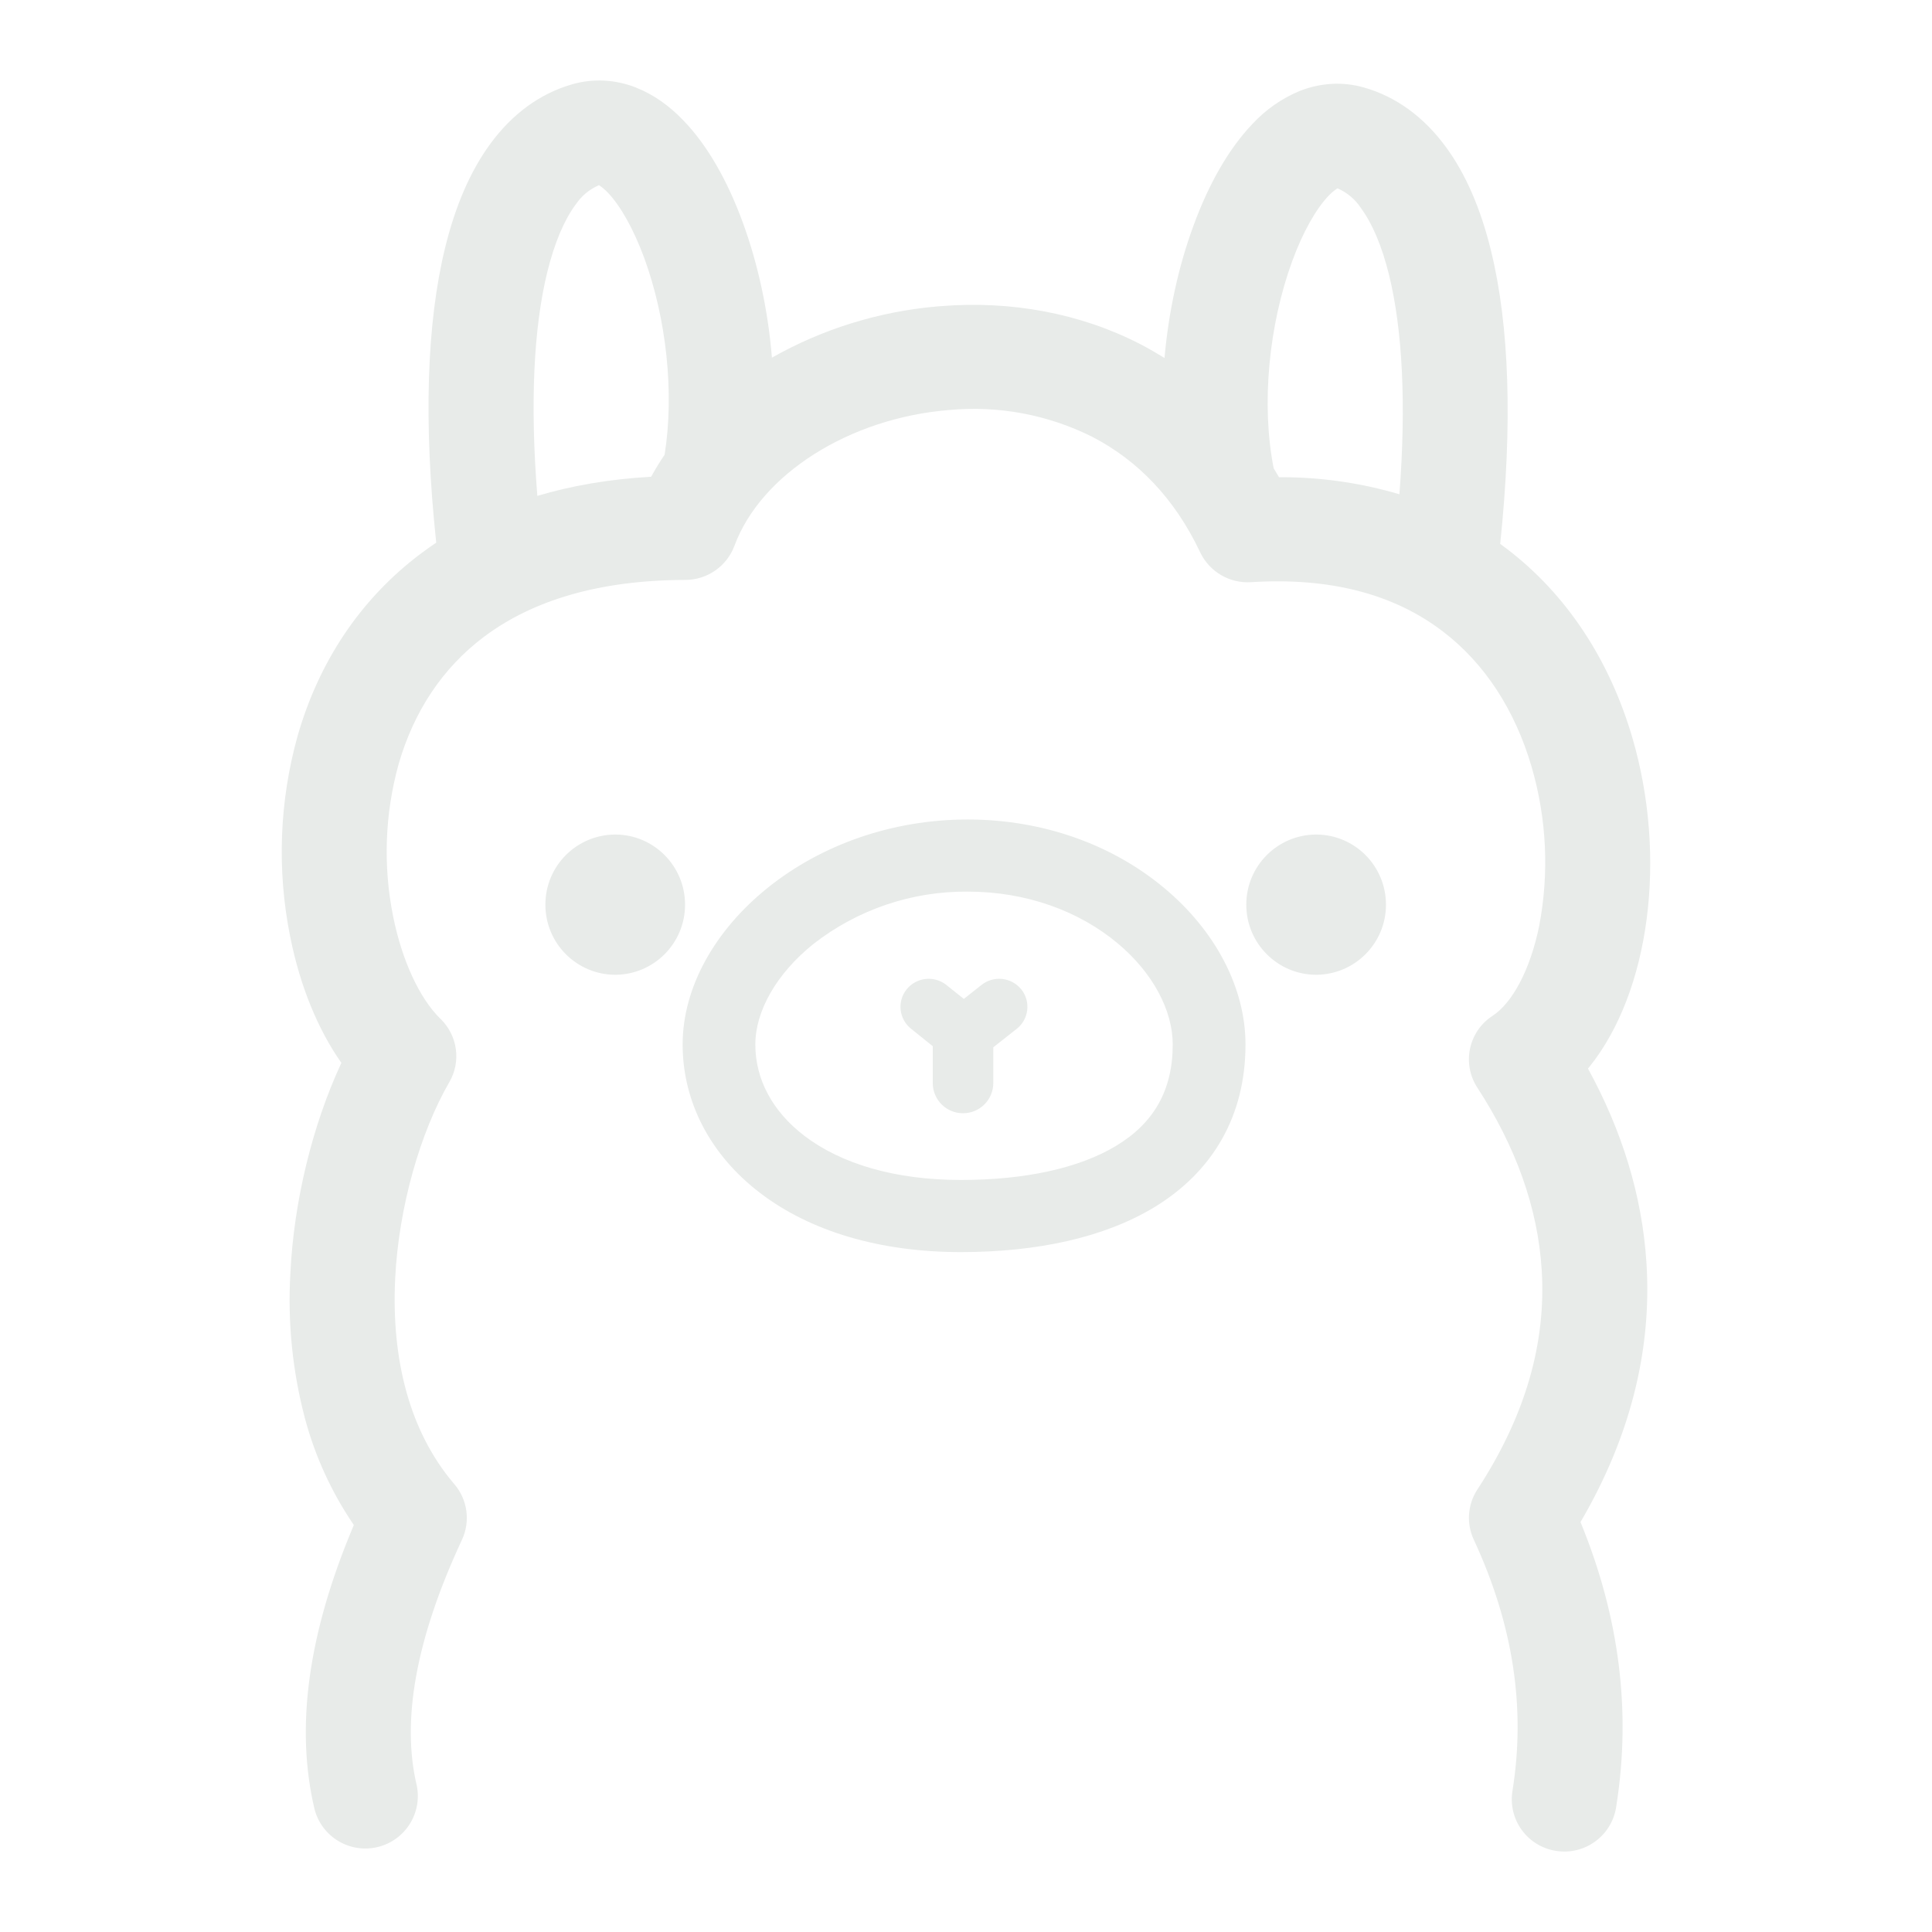
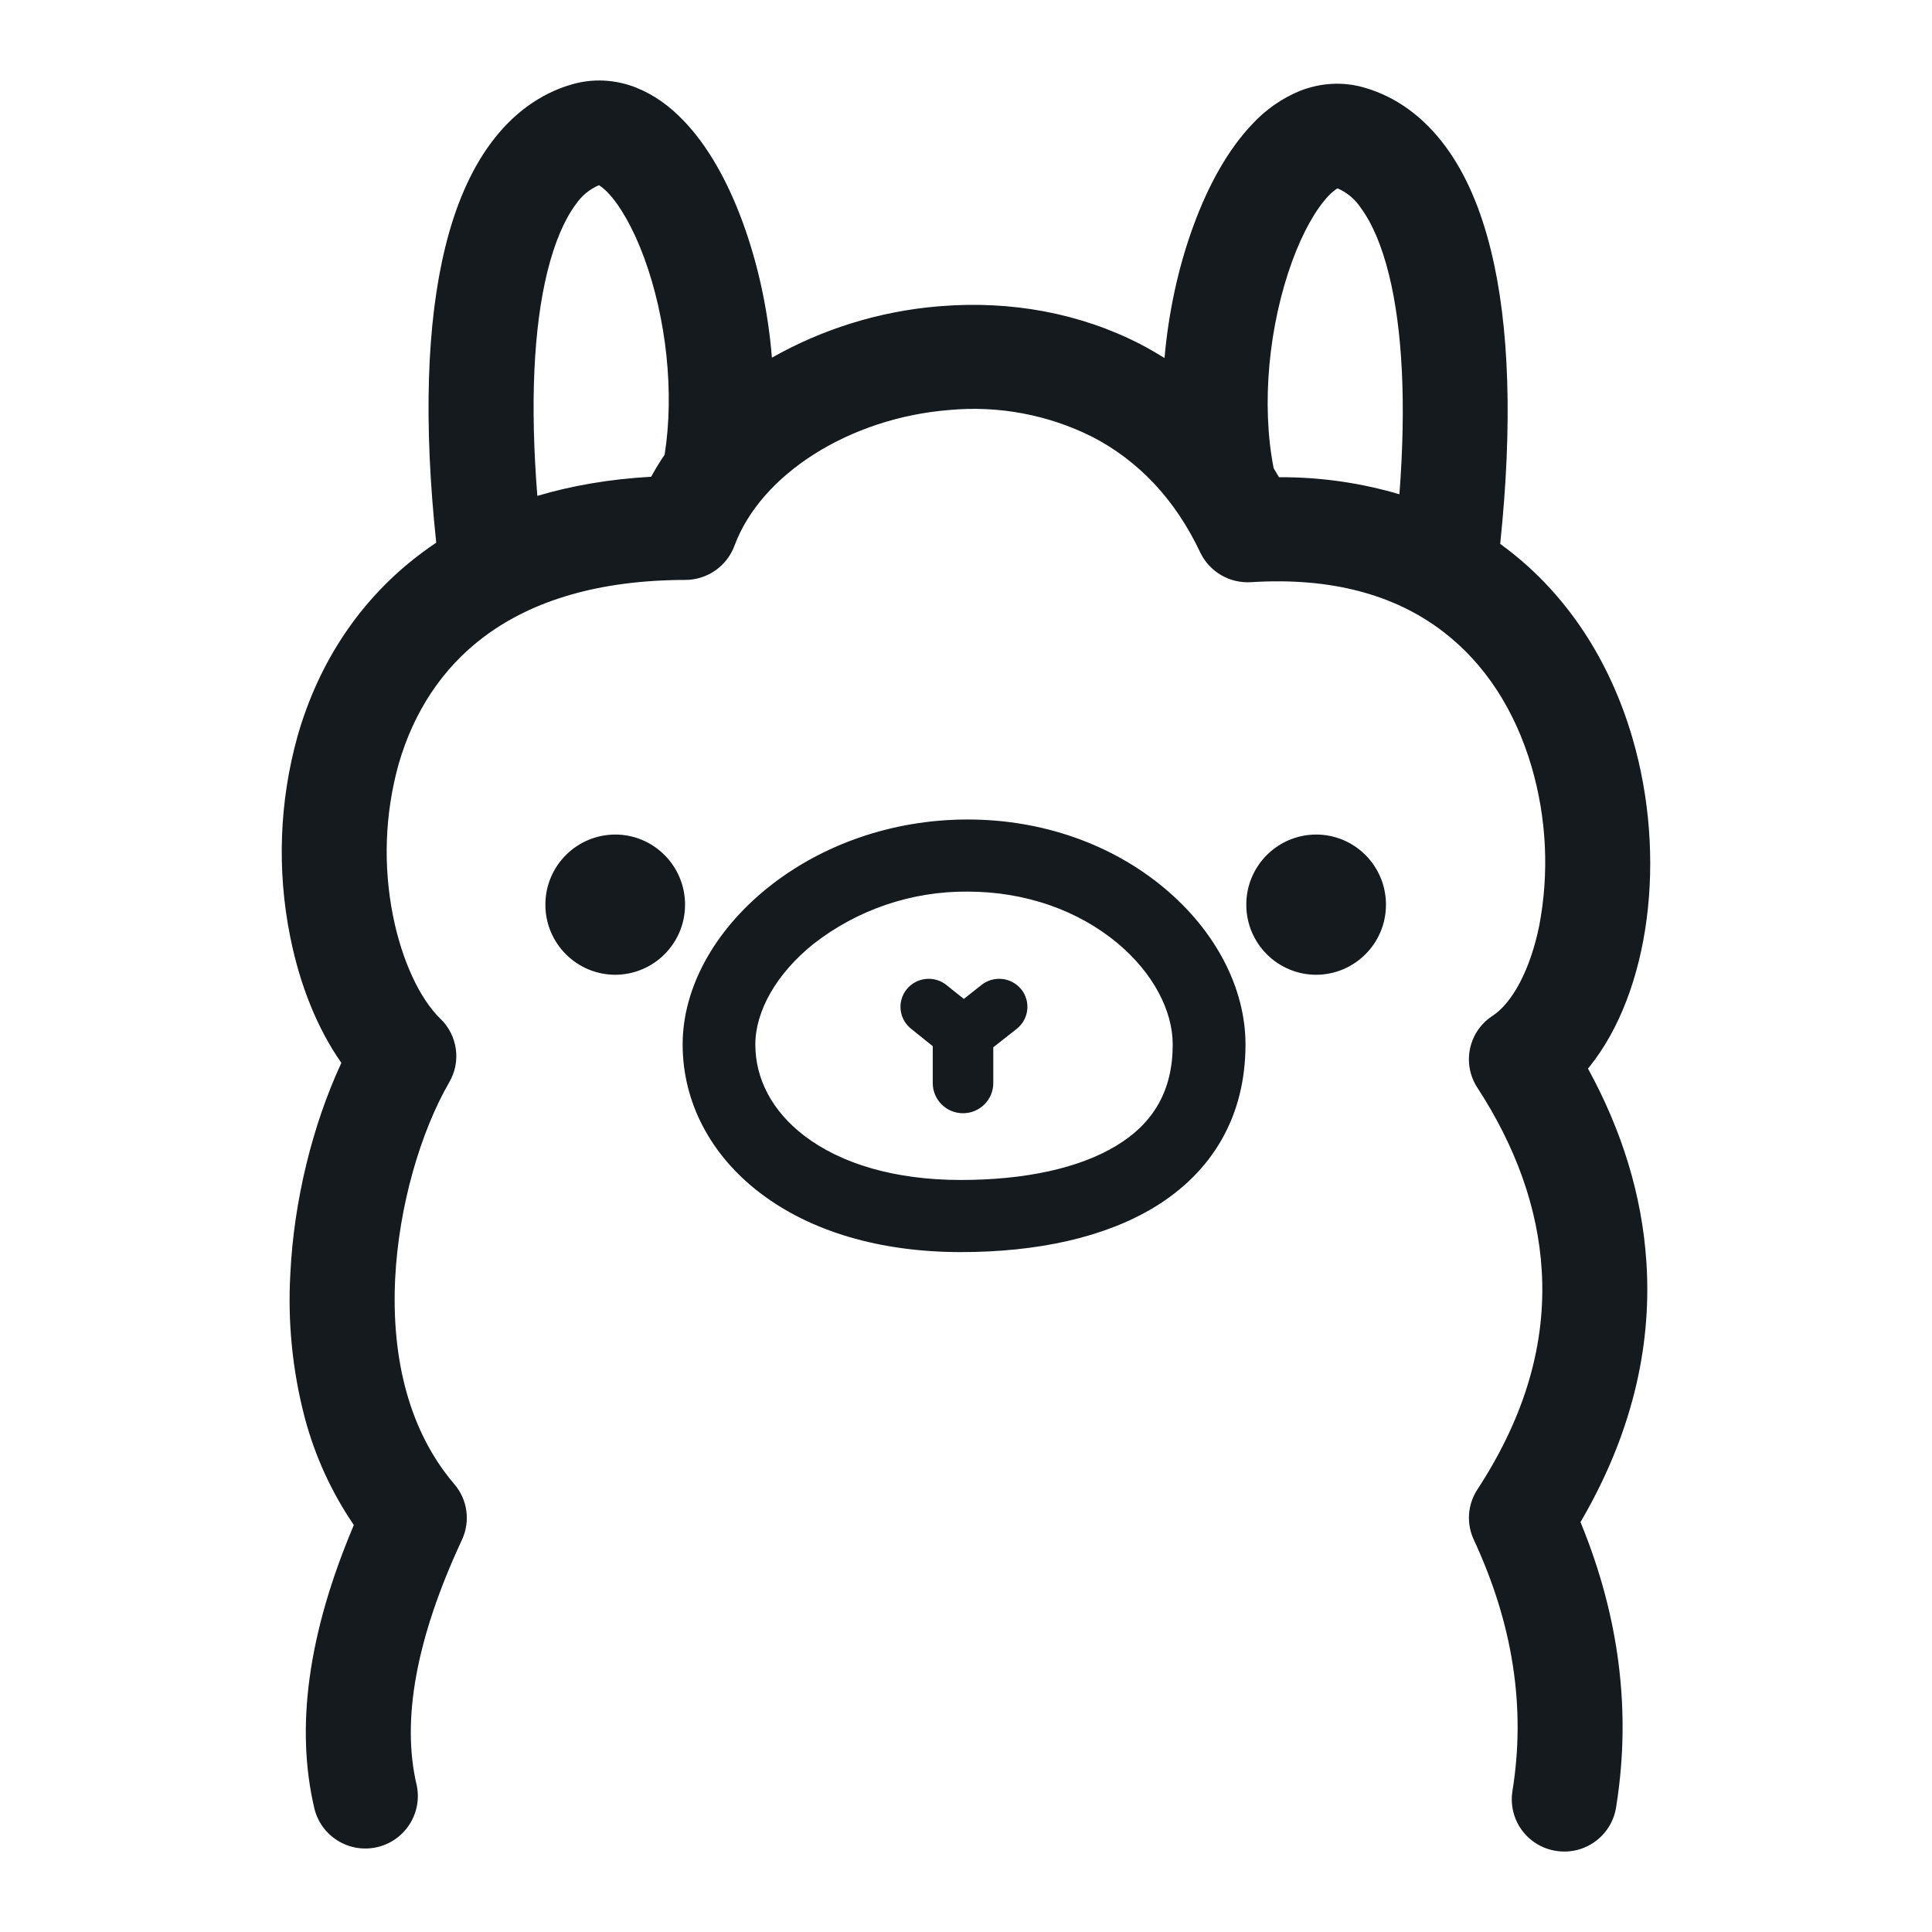
- <svg xmlns="http://www.w3.org/2000/svg" fill="#E8EBE9" fill-rule="evenodd" height="1em" style="flex:none;line-height:1" viewBox="0 0 24 24" width="1em">
+ <svg xmlns="http://www.w3.org/2000/svg" fill="#151a1f" fill-rule="evenodd" height="1em" style="flex:none;line-height:1" viewBox="0 0 24 24" width="1em">
  <path d="M7.905 1.09c.216.085.411.225.588.41.295.306.544.744.734 1.263.191.522.315 1.1.362 1.68a5.054 5.054 0 012.049-.636l.051-.004c.87-.07 1.73.087 2.48.474.101.053.2.11.297.17.05-.569.172-1.134.36-1.644.19-.52.439-.957.733-1.264a1.67 1.67 0 01.589-.41c.257-.1.53-.118.796-.042.401.114.745.368 1.016.737.248.337.434.769.561 1.287.23.934.27 2.163.115 3.645l.053.04.026.019c.757.576 1.284 1.397 1.563 2.35.435 1.487.216 3.155-.534 4.088l-.018.021.002.003c.417.762.67 1.567.724 2.4l.002.03c.064 1.065-.2 2.137-.814 3.19l-.007.01.01.024c.472 1.157.62 2.322.438 3.486l-.006.039a.651.651 0 01-.747.536.648.648 0 01-.54-.742c.167-1.033.01-2.069-.48-3.123a.643.643 0 01.04-.617l.004-.006c.604-.924.854-1.83.8-2.72-.046-.779-.325-1.544-.8-2.273a.644.644 0 01.18-.886l.009-.006c.243-.159.467-.565.58-1.12a4.229 4.229 0 00-.095-1.974c-.205-.7-.58-1.284-1.105-1.683-.595-.454-1.383-.673-2.38-.61a.653.653 0 01-.632-.371c-.314-.665-.772-1.141-1.343-1.436a3.288 3.288 0 00-1.772-.332c-1.245.099-2.343.801-2.67 1.686a.652.652 0 01-.61.425c-1.067.002-1.893.252-2.497.703-.522.39-.878.935-1.066 1.588a4.07 4.07 0 00-.068 1.886c.112.558.331 1.02.582 1.269l.008.007c.212.207.257.53.109.785-.36.622-.629 1.549-.673 2.44-.05 1.018.186 1.902.719 2.536l.016.019a.643.643 0 01.095.69c-.576 1.236-.753 2.252-.562 3.052a.652.652 0 01-1.269.298c-.243-1.018-.078-2.184.473-3.498l.014-.035-.008-.012a4.339 4.339 0 01-.598-1.309l-.005-.019a5.764 5.764 0 01-.177-1.785c.044-.91.278-1.842.622-2.59l.012-.026-.002-.002c-.293-.418-.51-.953-.63-1.545l-.005-.024a5.352 5.352 0 01.093-2.49c.262-.915.777-1.701 1.536-2.269.06-.045.123-.09.186-.132-.159-1.493-.119-2.73.112-3.67.127-.518.314-.95.562-1.287.27-.368.614-.622 1.015-.737.266-.076.54-.059.797.042zm4.116 9.09c.936 0 1.8.313 2.446.855.63.527 1.005 1.235 1.005 1.94 0 .888-.406 1.58-1.133 2.022-.62.375-1.451.557-2.403.557-1.009 0-1.871-.259-2.493-.734-.617-.47-.963-1.13-.963-1.845 0-.707.398-1.417 1.056-1.946.668-.537 1.55-.849 2.485-.849zm0 .896a3.07 3.07 0 00-1.916.65c-.461.37-.722.835-.722 1.25 0 .428.21.829.61 1.134.455.347 1.124.548 1.943.548.799 0 1.473-.147 1.932-.426.463-.28.7-.686.7-1.257 0-.423-.246-.89-.683-1.256-.484-.405-1.14-.643-1.864-.643zm.662 1.21l.004.004c.12.151.095.37-.056.49l-.292.23v.446a.375.375 0 01-.376.373.375.375 0 01-.376-.373v-.46l-.271-.218a.347.347 0 01-.052-.49.353.353 0 01.494-.051l.215.172.22-.174a.353.353 0 01.49.051zm-5.04-1.919c.478 0 .867.39.867.871a.87.87 0 01-.868.871.87.87 0 01-.867-.87.87.87 0 01.867-.872zm8.706 0c.48 0 .868.39.868.871a.87.87 0 01-.868.871.87.87 0 01-.867-.87.87.87 0 01.867-.872zM7.44 2.3l-.003.002a.659.659 0 00-.285.238l-.005.006c-.138.189-.258.467-.348.832-.17.692-.216 1.631-.124 2.782.43-.128.899-.208 1.404-.237l.01-.001.019-.034c.046-.082.095-.161.148-.239.123-.771.022-1.692-.253-2.444-.134-.364-.297-.65-.453-.813a.628.628 0 00-.107-.09L7.44 2.3zm9.174.04l-.002.001a.628.628 0 00-.107.09c-.156.163-.32.45-.453.814-.29.794-.387 1.776-.23 2.572l.058.097.008.014h.03a5.184 5.184 0 011.466.212c.086-1.124.038-2.043-.128-2.722-.09-.365-.21-.643-.349-.832l-.004-.006a.659.659 0 00-.285-.239h-.004z" />
</svg>
